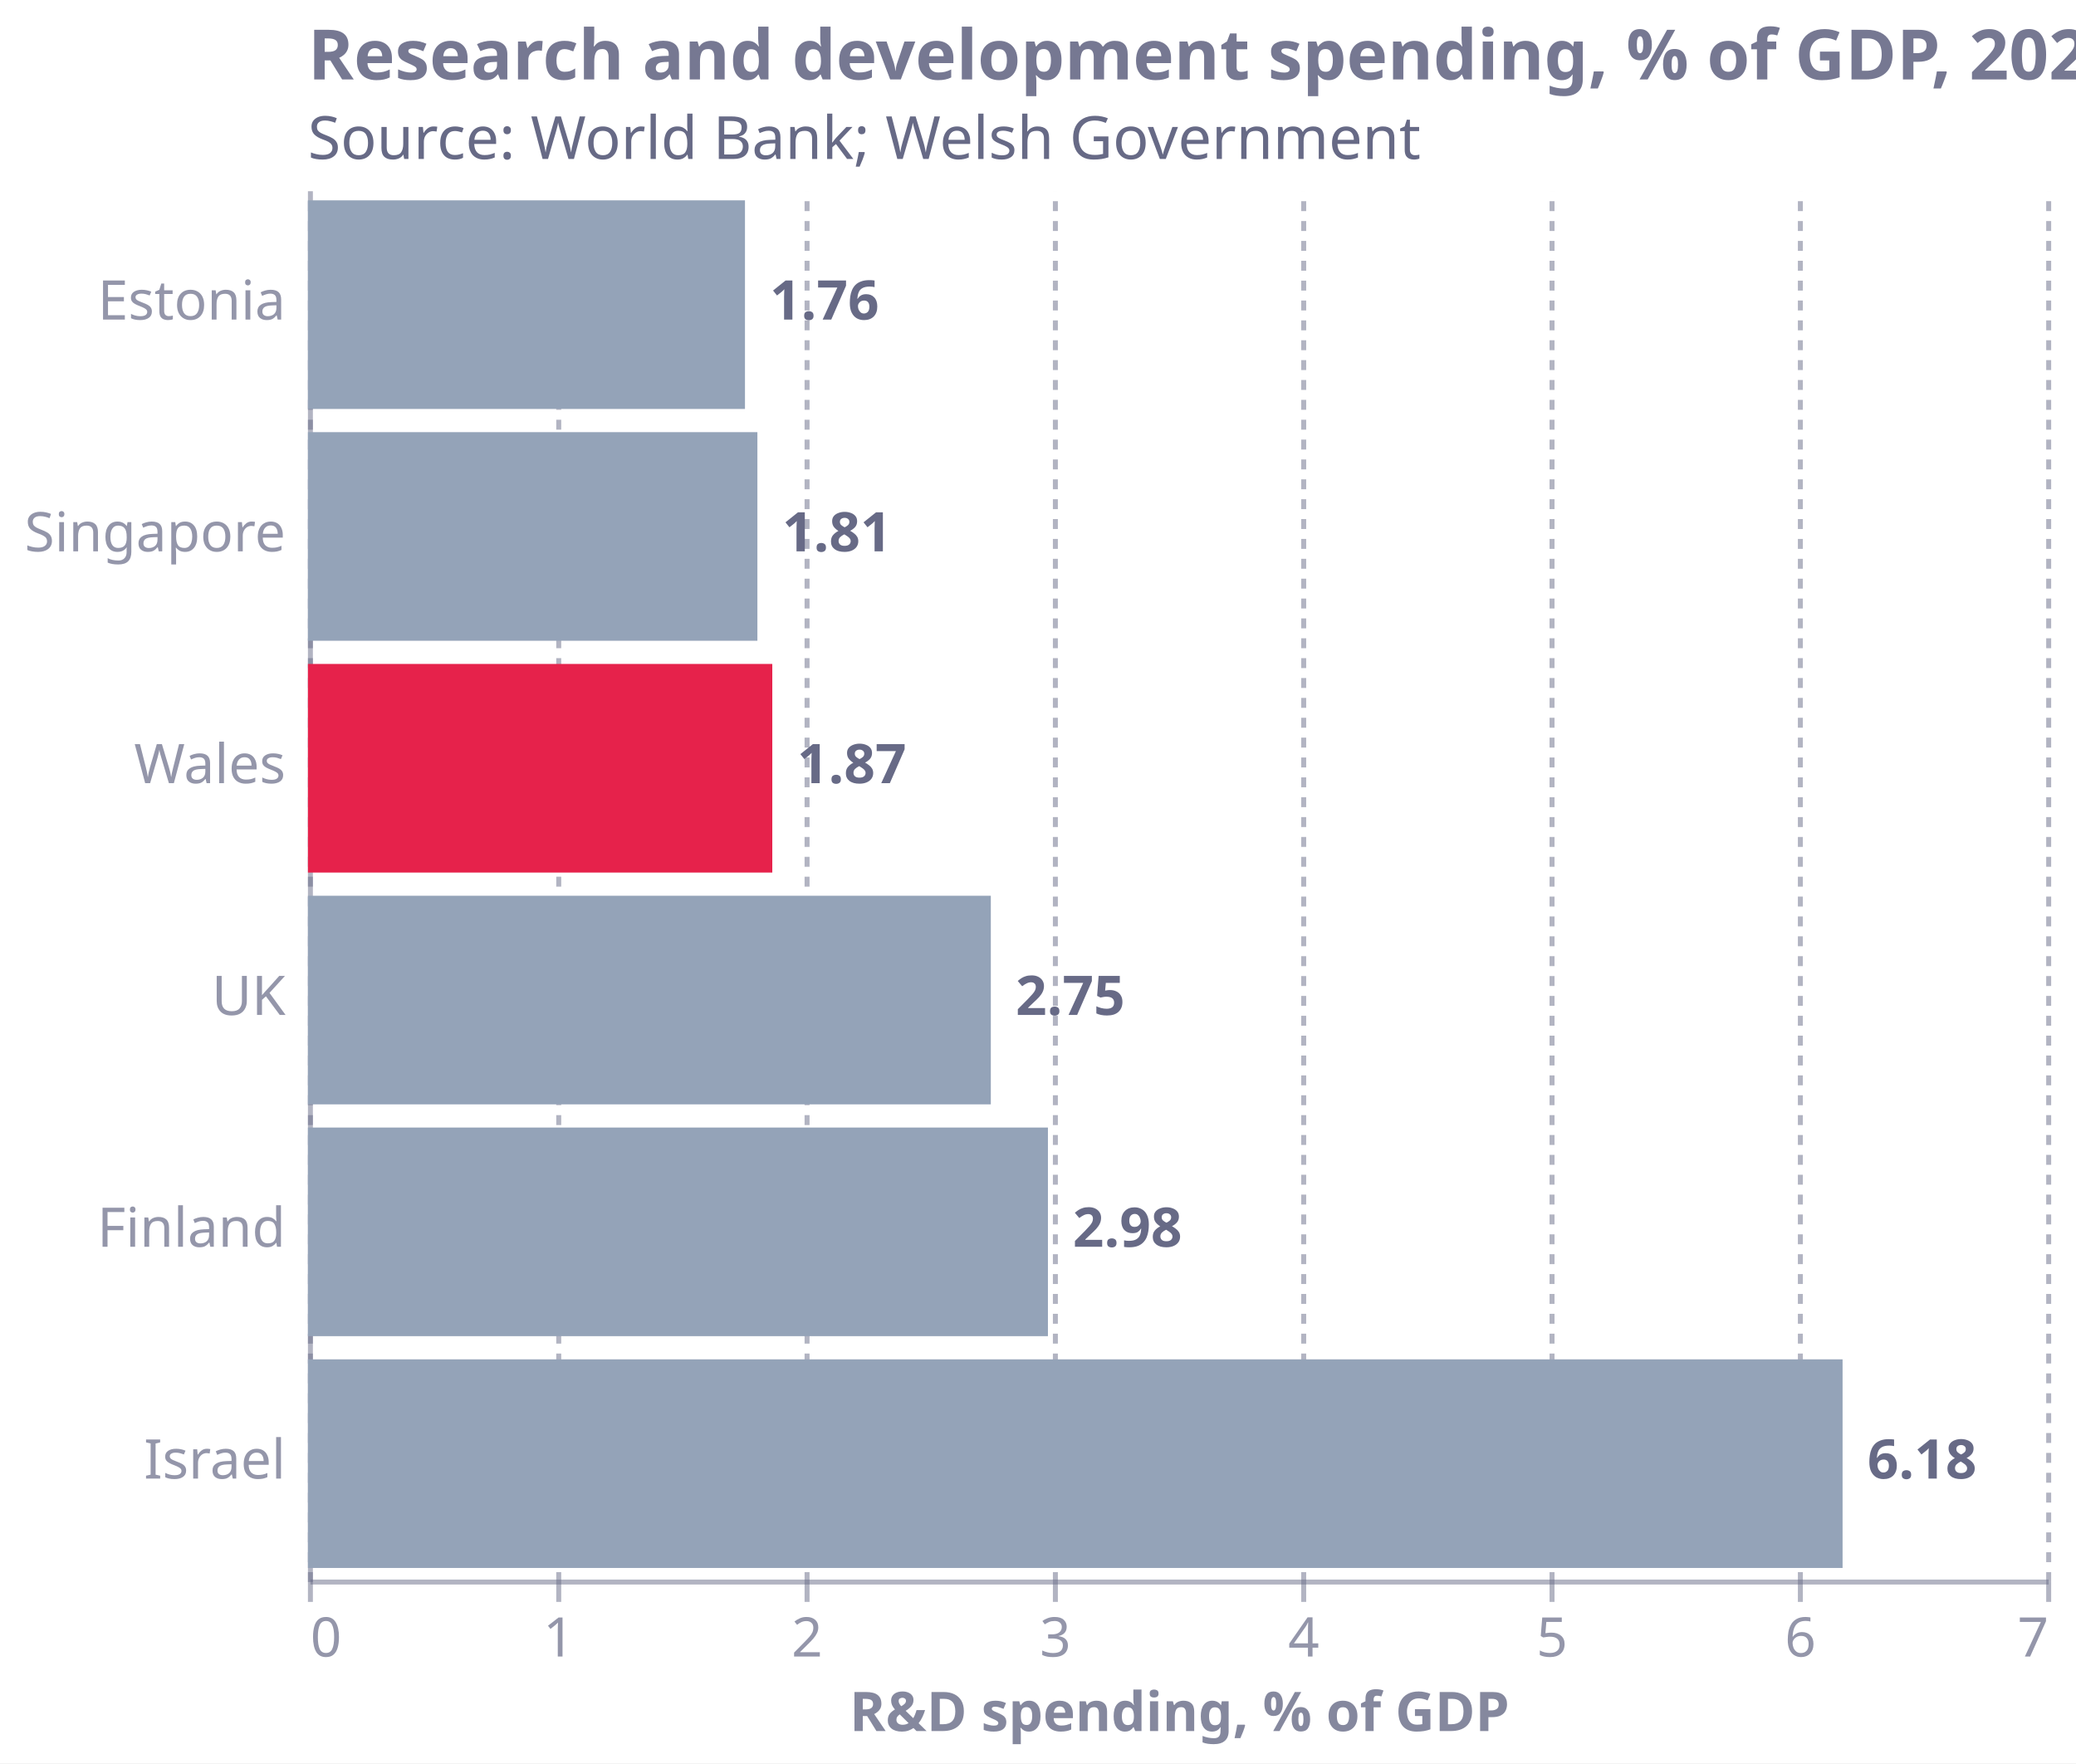
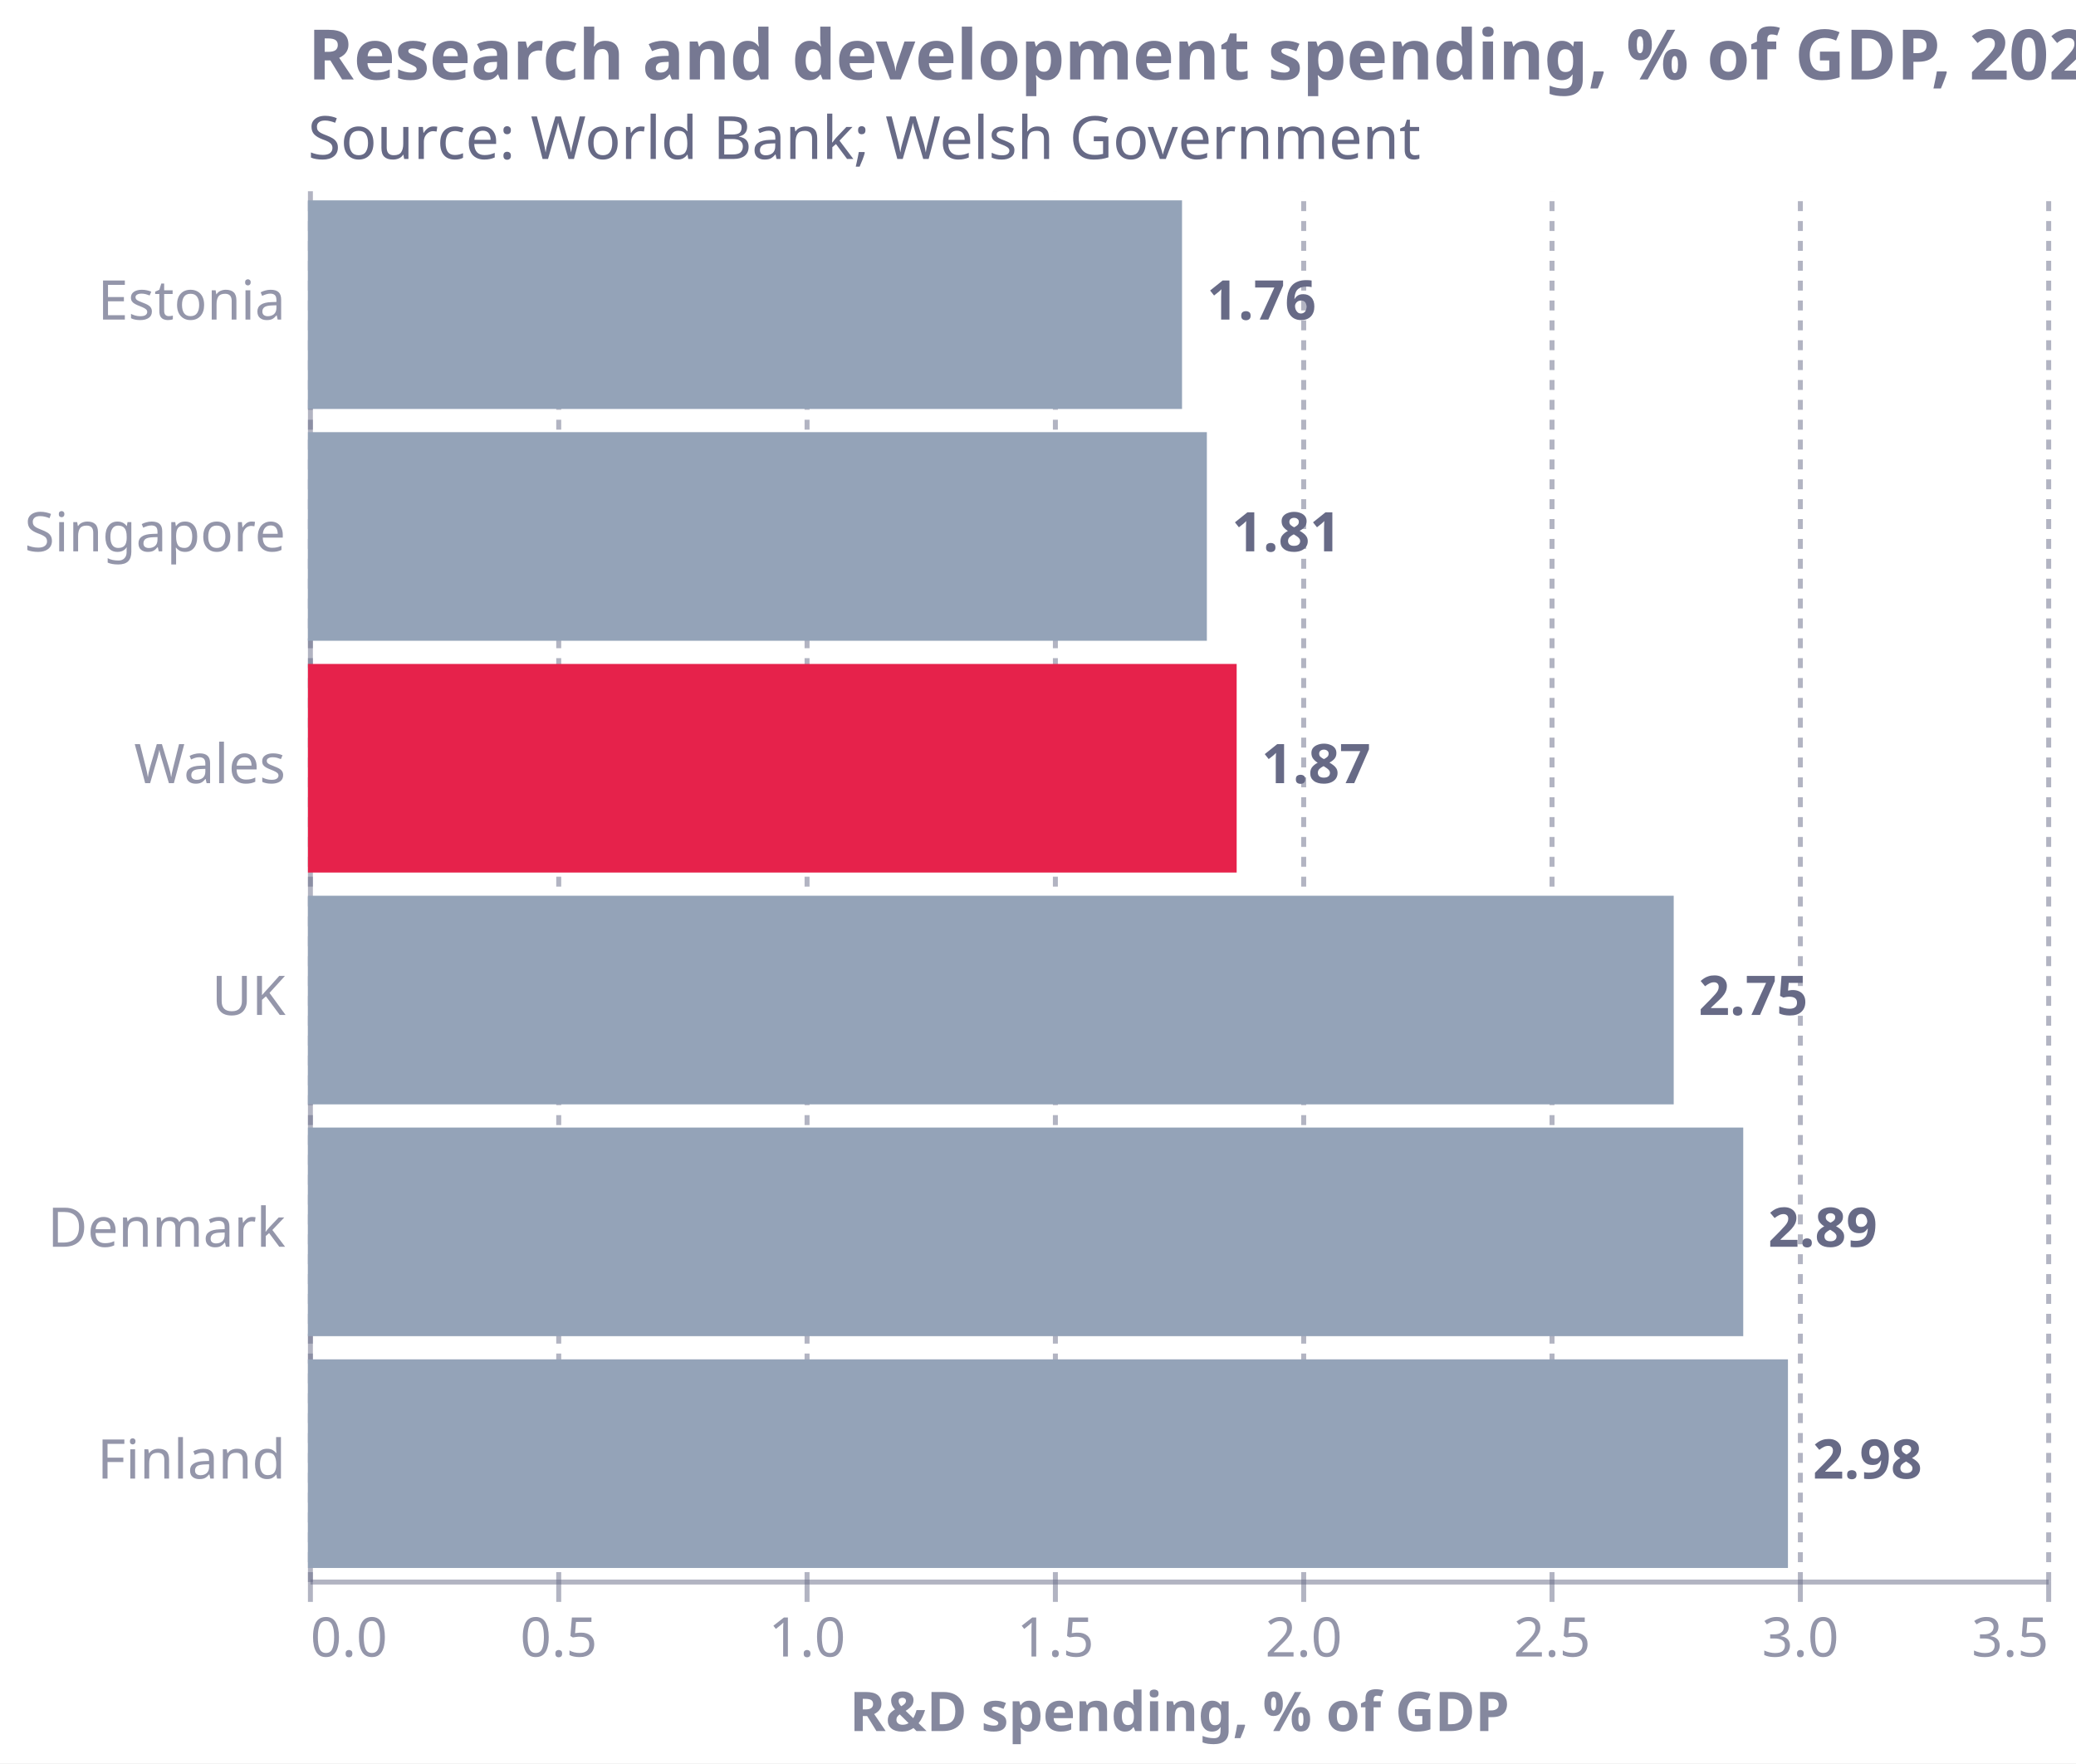
<svg xmlns="http://www.w3.org/2000/svg" version="1.1" class="marks" width="418" height="355" viewBox="0 0 418 355">
  <rect width="418" height="355" fill="white" />
  <g fill="none" stroke-miterlimit="10" transform="translate(62,38)">
    <g class="mark-group role-frame root" role="graphics-object" aria-roledescription="group mark container">
      <g transform="translate(0,0)">
        <path class="background" aria-hidden="true" d="M0,0h350v280h-350Z" />
        <g>
          <g class="mark-group role-axis" aria-hidden="true">
            <g transform="translate(0.5,280.5)">
              <path class="background" aria-hidden="true" d="M0,0h0v0h0Z" pointer-events="none" />
              <g>
                <g class="mark-rule role-axis-grid" pointer-events="none">
                  <line transform="translate(0,0)" x2="0" y2="-280" stroke="#676A86" stroke-opacity="0.5" stroke-width="1" stroke-dasharray="2,2" opacity="1" />
                  <line transform="translate(50,0)" x2="0" y2="-280" stroke="#676A86" stroke-opacity="0.5" stroke-width="1" stroke-dasharray="2,2" opacity="1" />
                  <line transform="translate(100,0)" x2="0" y2="-280" stroke="#676A86" stroke-opacity="0.5" stroke-width="1" stroke-dasharray="2,2" opacity="1" />
                  <line transform="translate(150,0)" x2="0" y2="-280" stroke="#676A86" stroke-opacity="0.5" stroke-width="1" stroke-dasharray="2,2" opacity="1" />
                  <line transform="translate(200,0)" x2="0" y2="-280" stroke="#676A86" stroke-opacity="0.5" stroke-width="1" stroke-dasharray="2,2" opacity="1" />
                  <line transform="translate(250,0)" x2="0" y2="-280" stroke="#676A86" stroke-opacity="0.5" stroke-width="1" stroke-dasharray="2,2" opacity="1" />
                  <line transform="translate(300,0)" x2="0" y2="-280" stroke="#676A86" stroke-opacity="0.5" stroke-width="1" stroke-dasharray="2,2" opacity="1" />
                  <line transform="translate(350,0)" x2="0" y2="-280" stroke="#676A86" stroke-opacity="0.5" stroke-width="1" stroke-dasharray="2,2" opacity="1" />
                </g>
              </g>
              <path class="foreground" aria-hidden="true" d="" pointer-events="none" display="none" />
            </g>
          </g>
-           <g class="mark-group role-axis" role="graphics-symbol" aria-roledescription="axis" aria-label="X-axis titled 'R&amp;D spending, % of GDP' for a linear scale with values from 0 to 7">
+           <g class="mark-group role-axis" role="graphics-symbol" aria-roledescription="axis" aria-label="X-axis titled 'R&amp;D spending, % of GDP' for a linear scale with values from 0.0 to 3.5">
            <g transform="translate(0.5,280.5)">
              <path class="background" aria-hidden="true" d="M0,0h0v0h0Z" pointer-events="none" />
              <g>
                <g class="mark-rule role-axis-tick" pointer-events="none">
                  <line transform="translate(0,0)" x2="0" y2="4" stroke="#676A86" stroke-opacity="0.5" stroke-width="1" opacity="1" />
                  <line transform="translate(50,0)" x2="0" y2="4" stroke="#676A86" stroke-opacity="0.5" stroke-width="1" opacity="1" />
                  <line transform="translate(100,0)" x2="0" y2="4" stroke="#676A86" stroke-opacity="0.5" stroke-width="1" opacity="1" />
                  <line transform="translate(150,0)" x2="0" y2="4" stroke="#676A86" stroke-opacity="0.5" stroke-width="1" opacity="1" />
                  <line transform="translate(200,0)" x2="0" y2="4" stroke="#676A86" stroke-opacity="0.5" stroke-width="1" opacity="1" />
                  <line transform="translate(250,0)" x2="0" y2="4" stroke="#676A86" stroke-opacity="0.5" stroke-width="1" opacity="1" />
                  <line transform="translate(300,0)" x2="0" y2="4" stroke="#676A86" stroke-opacity="0.5" stroke-width="1" opacity="1" />
                  <line transform="translate(350,0)" x2="0" y2="4" stroke="#676A86" stroke-opacity="0.5" stroke-width="1" opacity="1" />
                </g>
                <g class="mark-text role-axis-label" pointer-events="none">
-                   <text text-anchor="start" transform="translate(0,15)" font-family="Circular Std" font-size="11px" fill="#676A86" fill-opacity="0.7" opacity="1">0</text>
-                   <text text-anchor="middle" transform="translate(50,15)" font-family="Circular Std" font-size="11px" fill="#676A86" fill-opacity="0.7" opacity="1">1</text>
-                   <text text-anchor="middle" transform="translate(100,15)" font-family="Circular Std" font-size="11px" fill="#676A86" fill-opacity="0.7" opacity="1">2</text>
-                   <text text-anchor="middle" transform="translate(150,15)" font-family="Circular Std" font-size="11px" fill="#676A86" fill-opacity="0.7" opacity="1">3</text>
-                   <text text-anchor="middle" transform="translate(200,15)" font-family="Circular Std" font-size="11px" fill="#676A86" fill-opacity="0.7" opacity="1">4</text>
-                   <text text-anchor="middle" transform="translate(250,15)" font-family="Circular Std" font-size="11px" fill="#676A86" fill-opacity="0.7" opacity="1">5</text>
-                   <text text-anchor="middle" transform="translate(300,15)" font-family="Circular Std" font-size="11px" fill="#676A86" fill-opacity="0.7" opacity="1">6</text>
-                   <text text-anchor="end" transform="translate(350,15)" font-family="Circular Std" font-size="11px" fill="#676A86" fill-opacity="0.7" opacity="1">7</text>
+                   <text text-anchor="start" transform="translate(0,15)" font-family="Circular Std" font-size="11px" fill="#676A86" fill-opacity="0.7" opacity="1">0.0</text>
+                   <text text-anchor="middle" transform="translate(50,15)" font-family="Circular Std" font-size="11px" fill="#676A86" fill-opacity="0.7" opacity="1">0.5</text>
+                   <text text-anchor="middle" transform="translate(100,15)" font-family="Circular Std" font-size="11px" fill="#676A86" fill-opacity="0.7" opacity="1">1.0</text>
+                   <text text-anchor="middle" transform="translate(150,15)" font-family="Circular Std" font-size="11px" fill="#676A86" fill-opacity="0.7" opacity="1">1.5</text>
+                   <text text-anchor="middle" transform="translate(200,15)" font-family="Circular Std" font-size="11px" fill="#676A86" fill-opacity="0.7" opacity="1">2.0</text>
+                   <text text-anchor="middle" transform="translate(250,15)" font-family="Circular Std" font-size="11px" fill="#676A86" fill-opacity="0.7" opacity="1">2.5</text>
+                   <text text-anchor="middle" transform="translate(300,15)" font-family="Circular Std" font-size="11px" fill="#676A86" fill-opacity="0.7" opacity="1">3.0</text>
+                   <text text-anchor="end" transform="translate(350,15)" font-family="Circular Std" font-size="11px" fill="#676A86" fill-opacity="0.7" opacity="1">3.5</text>
                </g>
                <g class="mark-rule role-axis-domain" pointer-events="none">
                  <line transform="translate(0,0)" x2="350" y2="0" stroke="#676A86" stroke-opacity="0.5" stroke-width="1" opacity="1" />
                </g>
                <g class="mark-text role-axis-title" pointer-events="none">
                  <text text-anchor="middle" transform="translate(175,30)" font-family="Circular Std" font-size="11px" font-weight="bold" fill="#676A86" fill-opacity="0.8" opacity="1">R&amp;D spending, % of GDP</text>
                </g>
              </g>
              <path class="foreground" aria-hidden="true" d="" pointer-events="none" display="none" />
            </g>
          </g>
-           <g class="mark-group role-axis" role="graphics-symbol" aria-roledescription="axis" aria-label="Y-axis for a discrete scale with 6 values: Estonia, Singapore, Wales, UK, Finland, Israel">
+           <g class="mark-group role-axis" role="graphics-symbol" aria-roledescription="axis" aria-label="Y-axis for a discrete scale with 6 values: Estonia, Singapore, Wales, UK, Denmark, Finland">
            <g transform="translate(0.5,0.5)">
              <path class="background" aria-hidden="true" d="M0,0h0v0h0Z" pointer-events="none" />
              <g>
                <g class="mark-text role-axis-label" pointer-events="none">
                  <text text-anchor="end" transform="translate(-5,25.83333)" font-family="Circular Std" font-size="11px" fill="#676A86" fill-opacity="0.7" opacity="1">Estonia</text>
                  <text text-anchor="end" transform="translate(-5,72.5)" font-family="Circular Std" font-size="11px" fill="#676A86" fill-opacity="0.7" opacity="1">Singapore</text>
                  <text text-anchor="end" transform="translate(-5,119.1667)" font-family="Circular Std" font-size="11px" fill="#676A86" fill-opacity="0.7" opacity="1">Wales</text>
                  <text text-anchor="end" transform="translate(-5,165.8333)" font-family="Circular Std" font-size="11px" fill="#676A86" fill-opacity="0.7" opacity="1">UK</text>
-                   <text text-anchor="end" transform="translate(-5,212.5)" font-family="Circular Std" font-size="11px" fill="#676A86" fill-opacity="0.7" opacity="1">Finland</text>
-                   <text text-anchor="end" transform="translate(-5,259.1667)" font-family="Circular Std" font-size="11px" fill="#676A86" fill-opacity="0.7" opacity="1">Israel</text>
+                   <text text-anchor="end" transform="translate(-5,212.5)" font-family="Circular Std" font-size="11px" fill="#676A86" fill-opacity="0.7" opacity="1">Denmark</text>
+                   <text text-anchor="end" transform="translate(-5,259.1667)" font-family="Circular Std" font-size="11px" fill="#676A86" fill-opacity="0.7" opacity="1">Finland</text>
                </g>
                <g class="mark-rule role-axis-domain" pointer-events="none">
                  <line transform="translate(0,0)" x2="0" y2="280" stroke="#676A86" stroke-opacity="0.5" stroke-width="1" opacity="1" />
                </g>
              </g>
              <path class="foreground" aria-hidden="true" d="" pointer-events="none" display="none" />
            </g>
          </g>
          <g class="mark-rect role-mark layer_0_marks" role="graphics-object" aria-roledescription="rect mark container">
-             <path aria-label="R&amp;D spending, % of GDP: 6.18; place: Israel; hl: false" role="graphics-symbol" aria-roledescription="bar" d="M0,235.667h309v42h-309Z" fill="#94a3b8" />
-             <path aria-label="R&amp;D spending, % of GDP: 2.98; place: Finland; hl: false" role="graphics-symbol" aria-roledescription="bar" d="M0,189h149v42h-149Z" fill="#94a3b8" />
-             <path aria-label="R&amp;D spending, % of GDP: 2.75; place: UK; hl: false" role="graphics-symbol" aria-roledescription="bar" d="M0,142.333h137.5v42h-137.5Z" fill="#94a3b8" />
-             <path aria-label="R&amp;D spending, % of GDP: 1.87; place: Wales; hl: true" role="graphics-symbol" aria-roledescription="bar" d="M0,95.667h93.5v42h-93.5Z" fill="#E6224B" />
-             <path aria-label="R&amp;D spending, % of GDP: 1.81; place: Singapore; hl: false" role="graphics-symbol" aria-roledescription="bar" d="M0,49h90.5v42h-90.5Z" fill="#94a3b8" />
-             <path aria-label="R&amp;D spending, % of GDP: 1.76; place: Estonia; hl: false" role="graphics-symbol" aria-roledescription="bar" d="M0,2.333h88v42h-88Z" fill="#94a3b8" />
+             <path aria-label="R&amp;D spending, % of GDP: 2.89; place: Denmark; hl: false" role="graphics-symbol" aria-roledescription="bar" d="M0,189h289v42h-289Z" fill="#94a3b8" />
+             <path aria-label="R&amp;D spending, % of GDP: 2.98; place: Finland; hl: false" role="graphics-symbol" aria-roledescription="bar" d="M0,235.667h298v42h-298Z" fill="#94a3b8" />
+             <path aria-label="R&amp;D spending, % of GDP: 2.75; place: UK; hl: false" role="graphics-symbol" aria-roledescription="bar" d="M0,142.333h275v42h-275Z" fill="#94a3b8" />
+             <path aria-label="R&amp;D spending, % of GDP: 1.87; place: Wales; hl: true" role="graphics-symbol" aria-roledescription="bar" d="M0,95.667h187v42h-187Z" fill="#E6224B" />
+             <path aria-label="R&amp;D spending, % of GDP: 1.81; place: Singapore; hl: false" role="graphics-symbol" aria-roledescription="bar" d="M0,49h181v42h-181Z" fill="#94a3b8" />
+             <path aria-label="R&amp;D spending, % of GDP: 1.76; place: Estonia; hl: false" role="graphics-symbol" aria-roledescription="bar" d="M0,2.333h176v42h-176Z" fill="#94a3b8" />
          </g>
          <g class="mark-text role-mark layer_1_marks" role="graphics-object" aria-roledescription="text mark container">
-             <text aria-label="R&amp;D spending, % of GDP: 6.18; place: Israel; label: 6.18" role="graphics-symbol" aria-roledescription="text mark" text-anchor="start" transform="translate(314,259.6667)" font-family="Circular Std" font-size="11px" font-weight="bold" fill="#676A86">6.18</text>
-             <text aria-label="R&amp;D spending, % of GDP: 2.98; place: Finland; label: 2.98" role="graphics-symbol" aria-roledescription="text mark" text-anchor="start" transform="translate(154,213)" font-family="Circular Std" font-size="11px" font-weight="bold" fill="#676A86">2.98</text>
-             <text aria-label="R&amp;D spending, % of GDP: 2.75; place: UK; label: 2.75" role="graphics-symbol" aria-roledescription="text mark" text-anchor="start" transform="translate(142.5,166.3333)" font-family="Circular Std" font-size="11px" font-weight="bold" fill="#676A86">2.75</text>
-             <text aria-label="R&amp;D spending, % of GDP: 1.87; place: Wales; label: 1.87" role="graphics-symbol" aria-roledescription="text mark" text-anchor="start" transform="translate(98.5,119.6667)" font-family="Circular Std" font-size="11px" font-weight="bold" fill="#676A86">1.87</text>
-             <text aria-label="R&amp;D spending, % of GDP: 1.81; place: Singapore; label: 1.81" role="graphics-symbol" aria-roledescription="text mark" text-anchor="start" transform="translate(95.5,73)" font-family="Circular Std" font-size="11px" font-weight="bold" fill="#676A86">1.81</text>
-             <text aria-label="R&amp;D spending, % of GDP: 1.76; place: Estonia; label: 1.76" role="graphics-symbol" aria-roledescription="text mark" text-anchor="start" transform="translate(93,26.33333)" font-family="Circular Std" font-size="11px" font-weight="bold" fill="#676A86">1.76</text>
+             <text aria-label="R&amp;D spending, % of GDP: 2.89; place: Denmark; label: 2.89" role="graphics-symbol" aria-roledescription="text mark" text-anchor="start" transform="translate(294,213)" font-family="Circular Std" font-size="11px" font-weight="bold" fill="#676A86">2.89</text>
+             <text aria-label="R&amp;D spending, % of GDP: 2.98; place: Finland; label: 2.98" role="graphics-symbol" aria-roledescription="text mark" text-anchor="start" transform="translate(303,259.6667)" font-family="Circular Std" font-size="11px" font-weight="bold" fill="#676A86">2.98</text>
+             <text aria-label="R&amp;D spending, % of GDP: 2.75; place: UK; label: 2.75" role="graphics-symbol" aria-roledescription="text mark" text-anchor="start" transform="translate(280,166.3333)" font-family="Circular Std" font-size="11px" font-weight="bold" fill="#676A86">2.75</text>
+             <text aria-label="R&amp;D spending, % of GDP: 1.87; place: Wales; label: 1.87" role="graphics-symbol" aria-roledescription="text mark" text-anchor="start" transform="translate(192,119.6667)" font-family="Circular Std" font-size="11px" font-weight="bold" fill="#676A86">1.87</text>
+             <text aria-label="R&amp;D spending, % of GDP: 1.81; place: Singapore; label: 1.81" role="graphics-symbol" aria-roledescription="text mark" text-anchor="start" transform="translate(186,73)" font-family="Circular Std" font-size="11px" font-weight="bold" fill="#676A86">1.81</text>
+             <text aria-label="R&amp;D spending, % of GDP: 1.76; place: Estonia; label: 1.76" role="graphics-symbol" aria-roledescription="text mark" text-anchor="start" transform="translate(181,26.33333)" font-family="Circular Std" font-size="11px" font-weight="bold" fill="#676A86">1.76</text>
          </g>
          <g class="mark-group role-title">
            <g transform="translate(0,-33)">
              <path class="background" aria-hidden="true" d="M0,0h0v0h0Z" pointer-events="none" />
              <g>
                <g class="mark-text role-title-text" role="graphics-symbol" aria-roledescription="title" aria-label="Title text 'Research and development spending, % of GDP, 2022'" pointer-events="none">
                  <text text-anchor="start" transform="translate(0,11)" font-family="Circular Std" font-size="14px" font-weight="bold" fill="#676A86E6" opacity="1">Research and development spending, % of GDP, 2022</text>
                </g>
                <g class="mark-text role-title-subtitle" role="graphics-symbol" aria-roledescription="subtitle" aria-label="Subtitle text 'Source: World Bank; Welsh Government'" pointer-events="none">
                  <text text-anchor="start" transform="translate(0,27)" font-family="Circular Std" font-size="12px" fill="#676A86" opacity="1">Source: World Bank; Welsh Government</text>
                </g>
              </g>
              <path class="foreground" aria-hidden="true" d="" pointer-events="none" display="none" />
            </g>
          </g>
        </g>
        <path class="foreground" aria-hidden="true" d="" display="none" />
      </g>
    </g>
  </g>
</svg>
